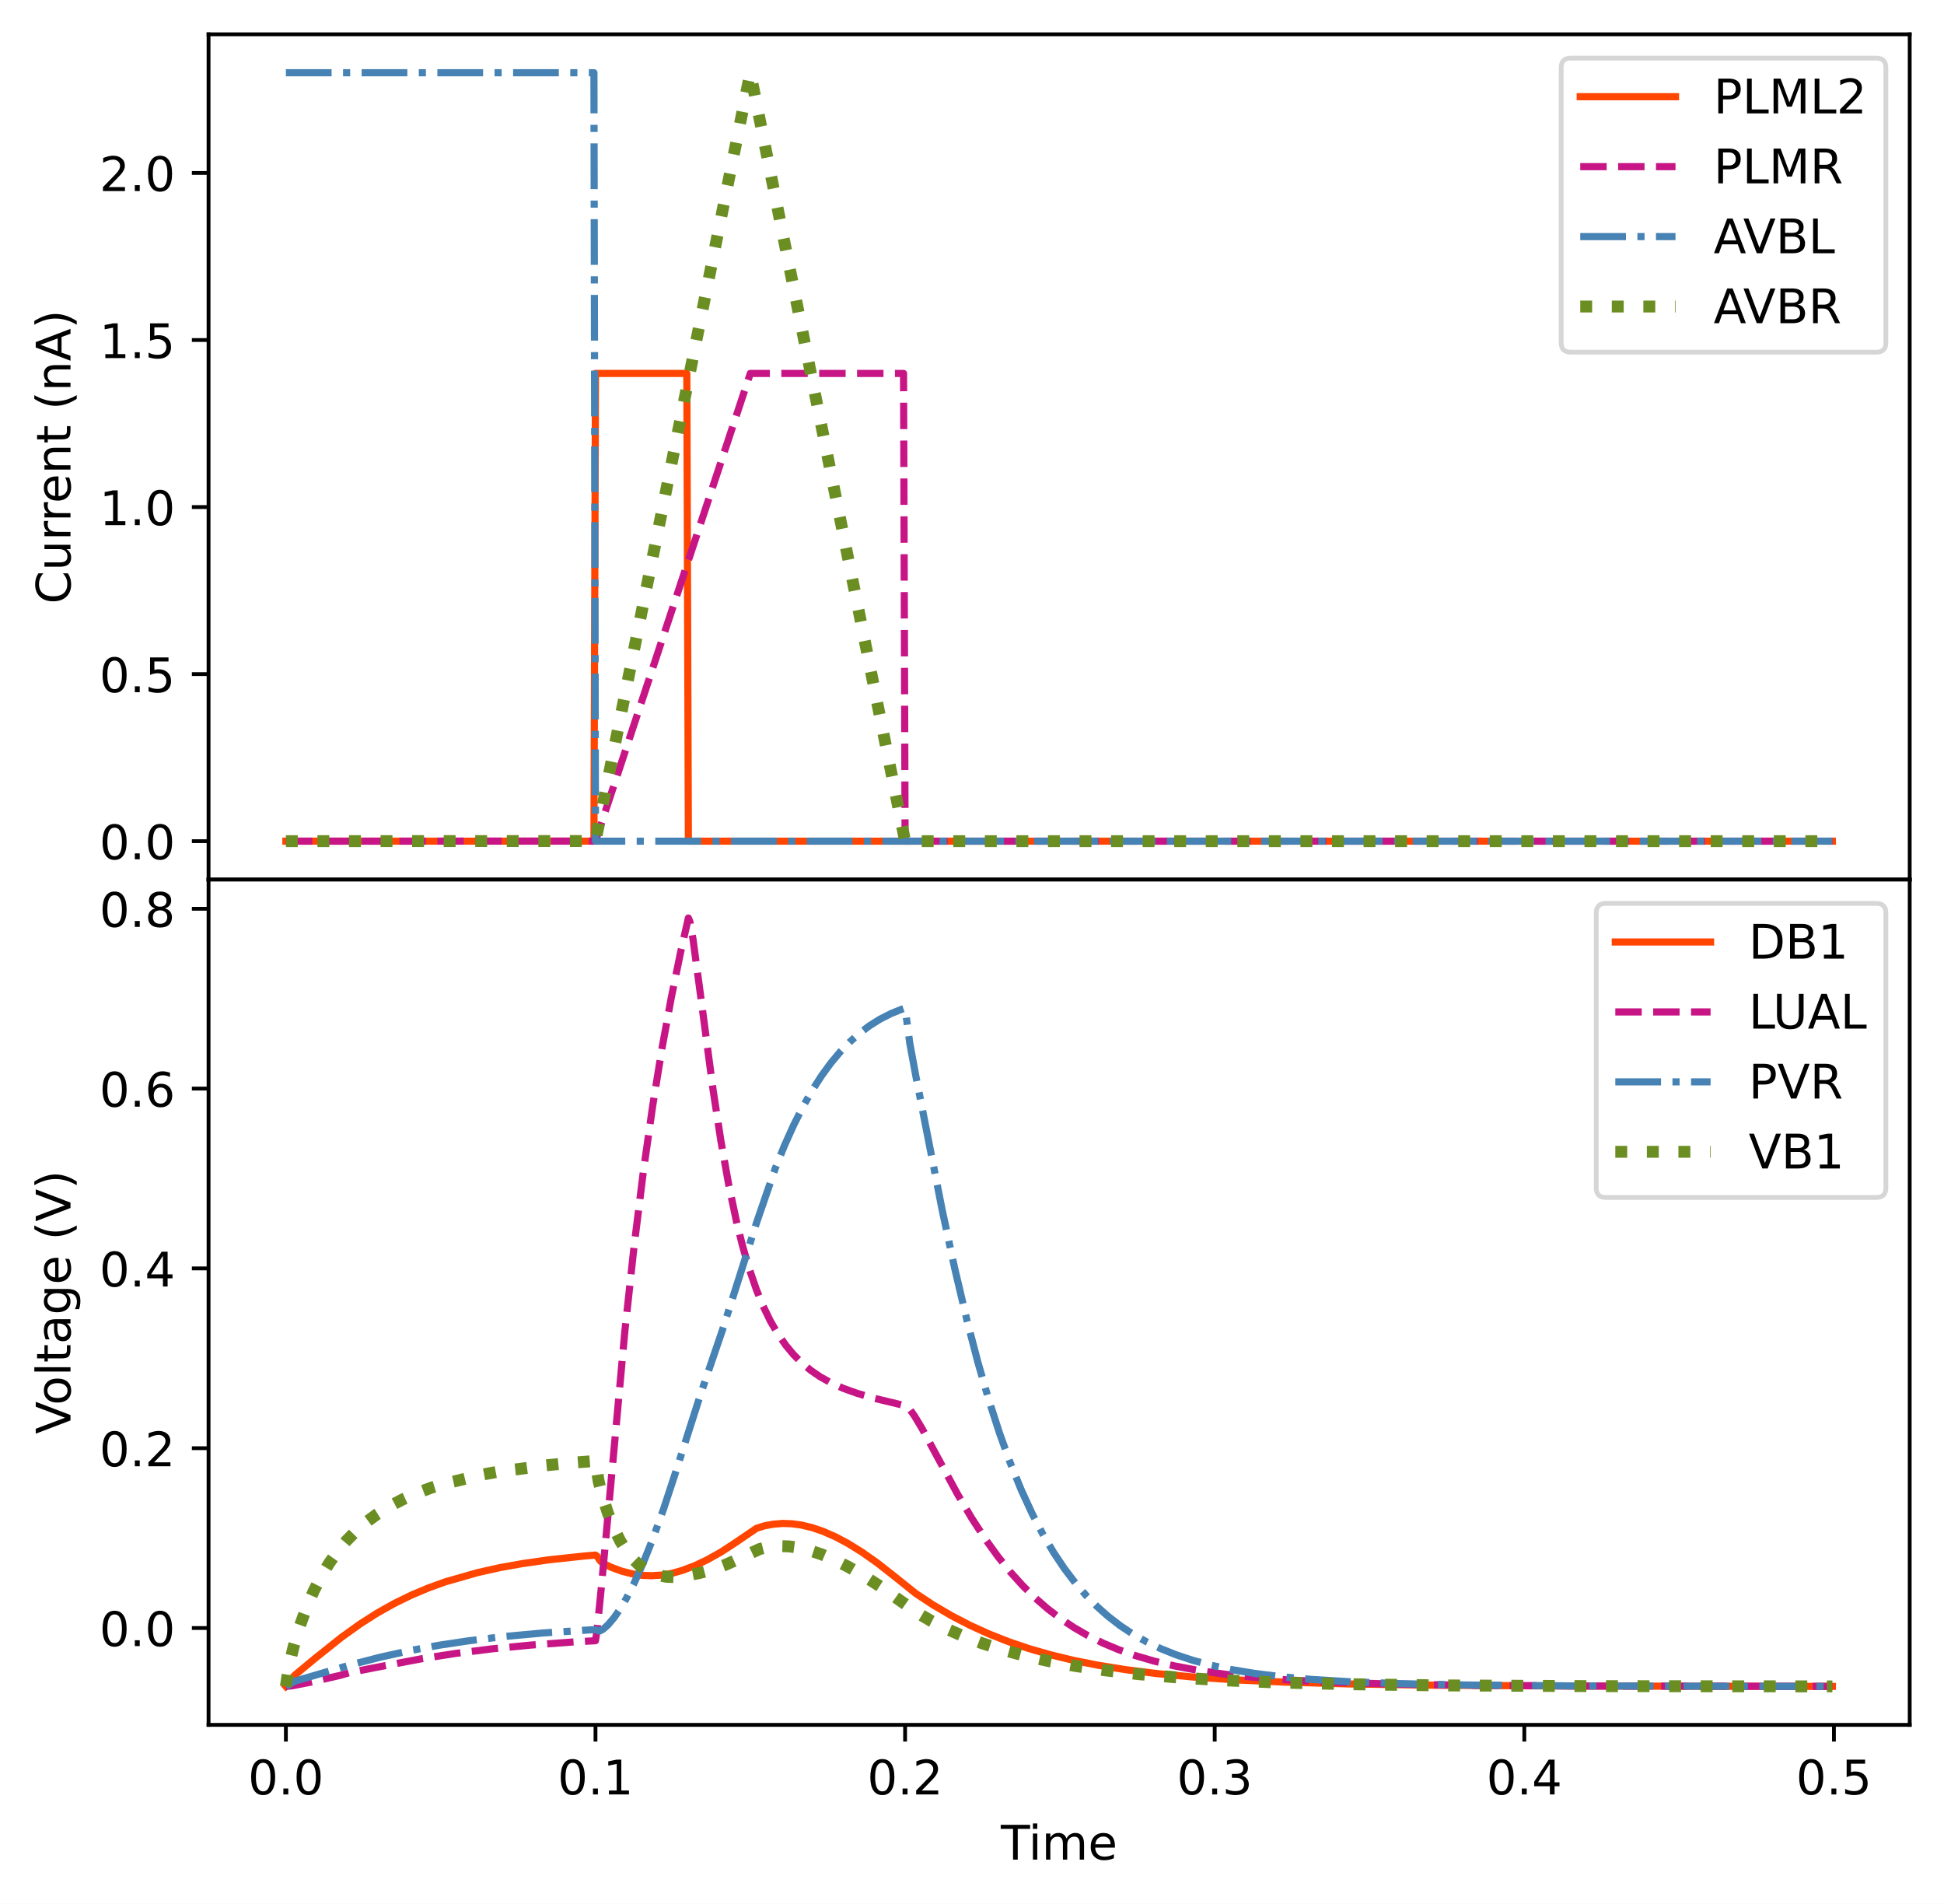
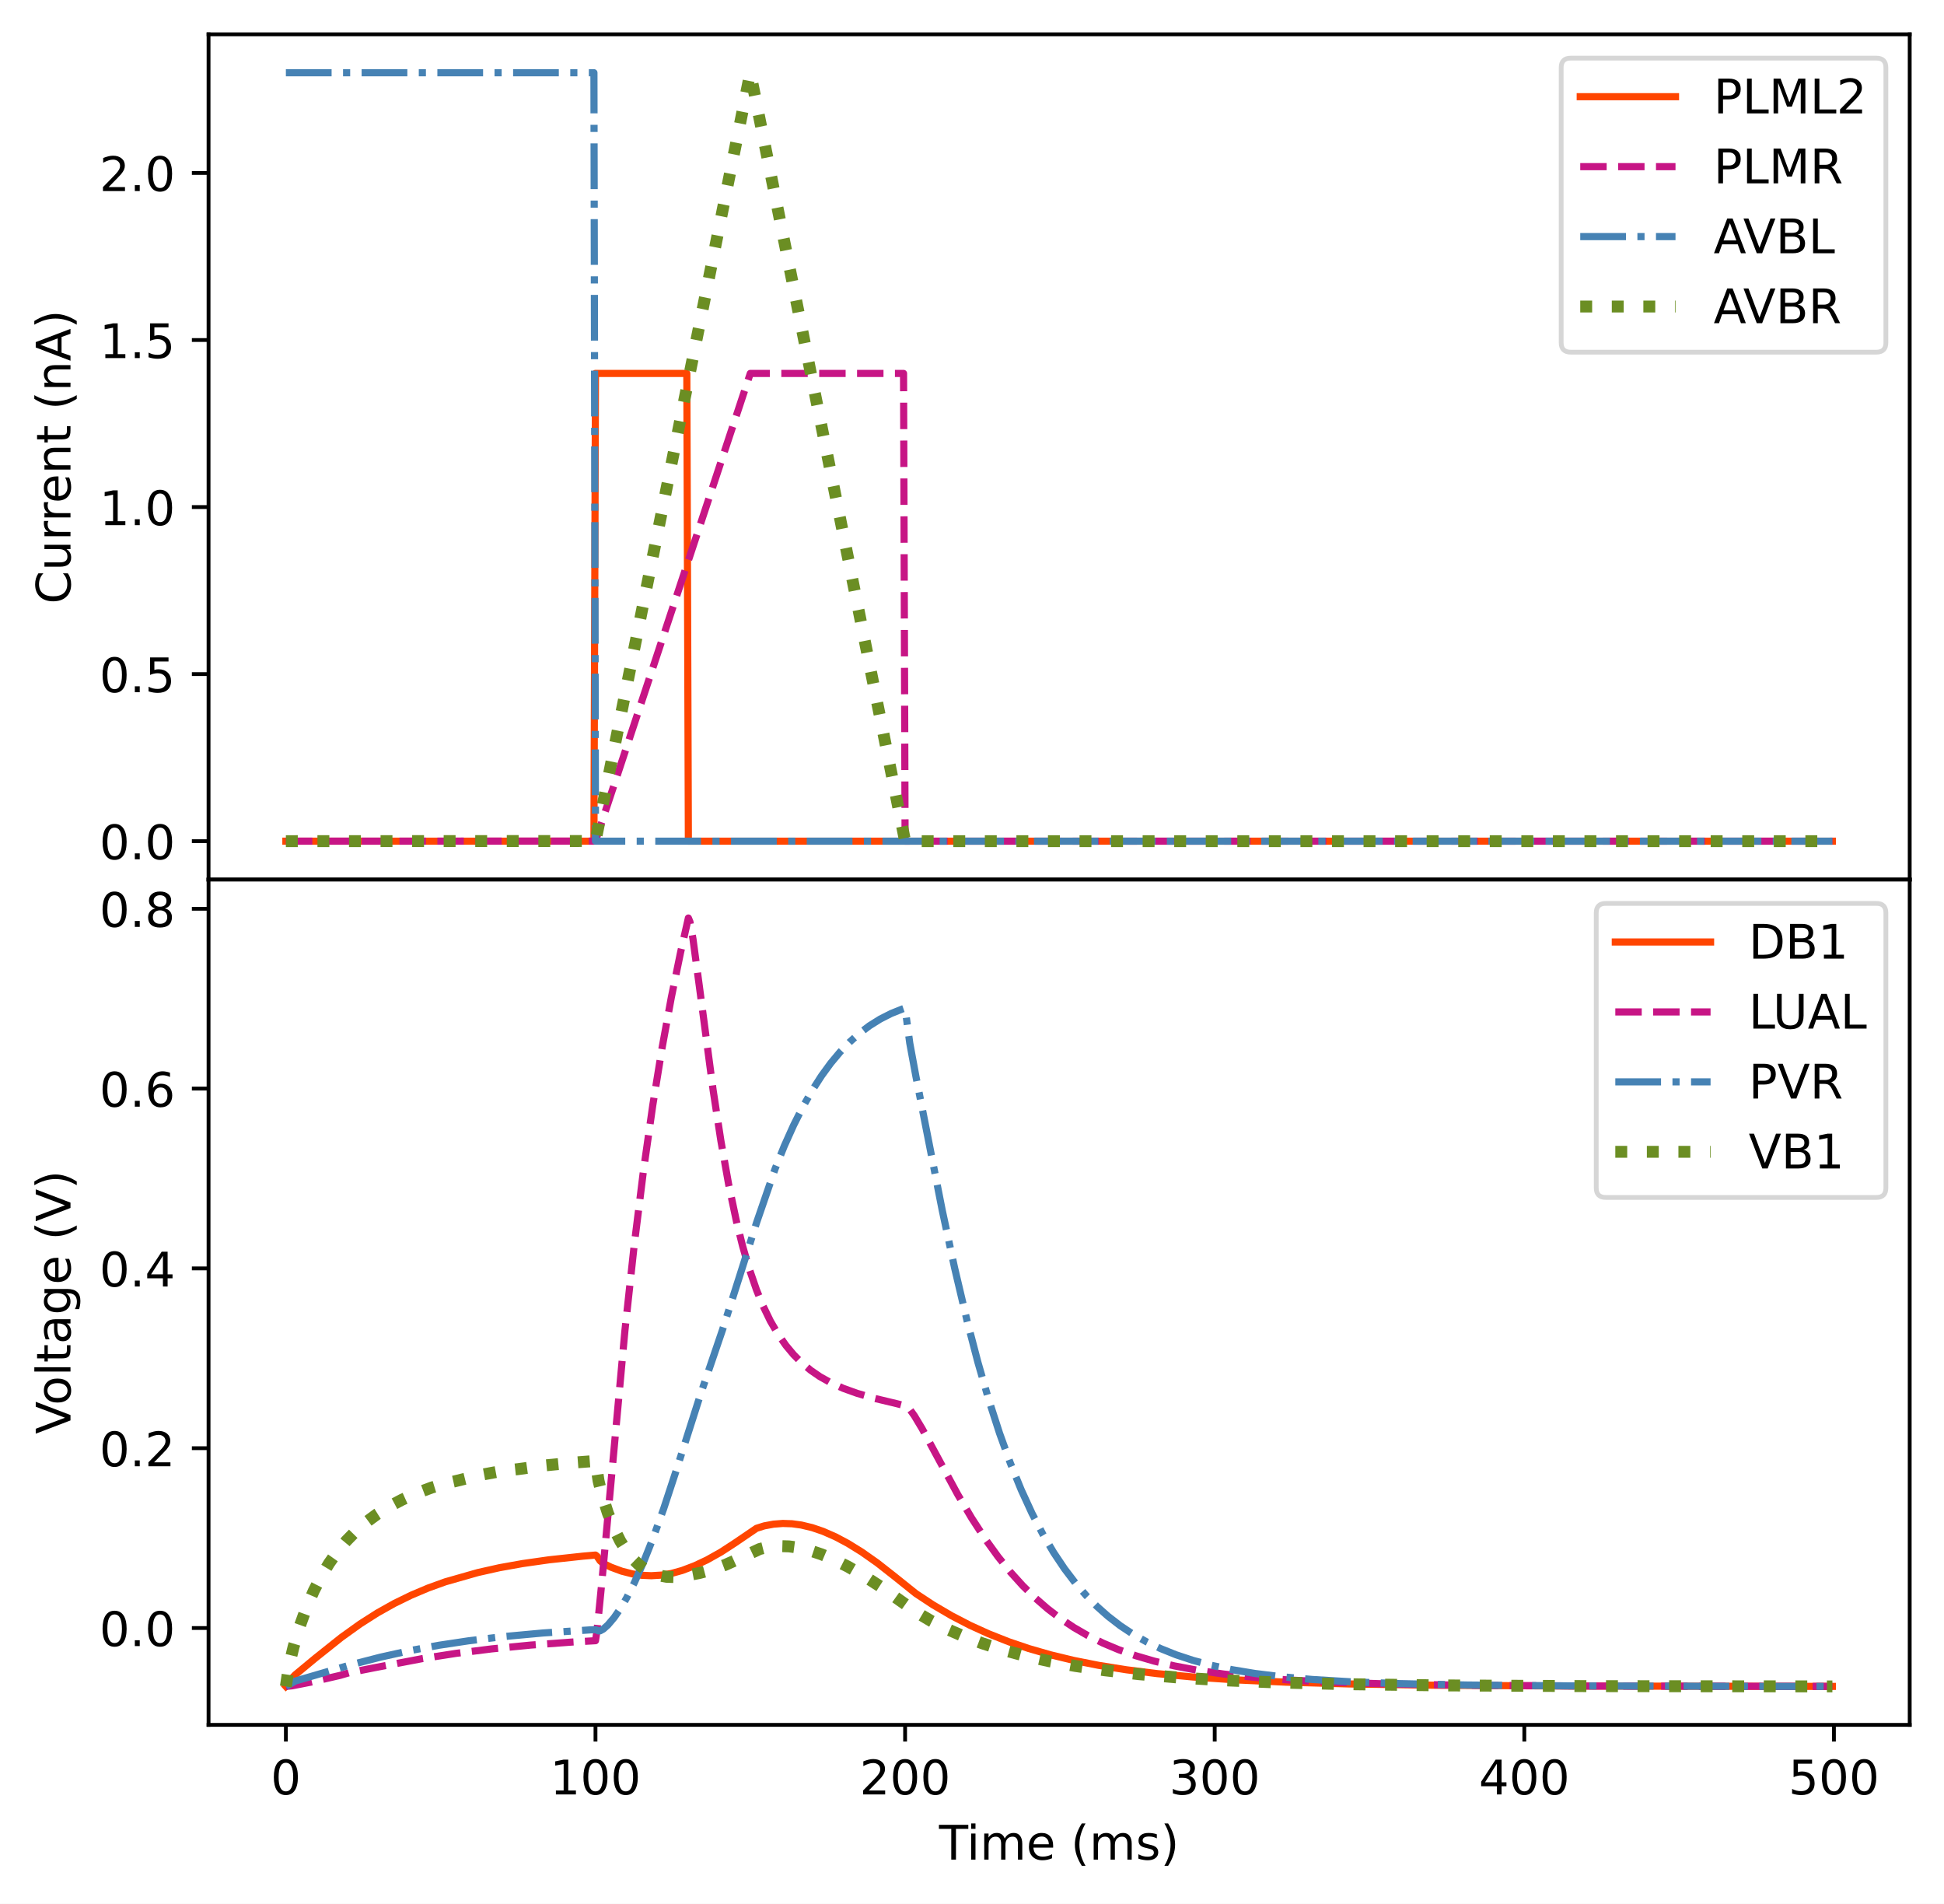
<svg xmlns="http://www.w3.org/2000/svg" xmlns:xlink="http://www.w3.org/1999/xlink" width="408.101pt" height="399.572pt" viewBox="0 0 408.101 399.572" version="1.1">
  <defs>
    <style type="text/css">*{stroke-linejoin: round; stroke-linecap: butt}</style>
  </defs>
  <g id="figure_1">
    <g id="patch_1">
      <path d="M 0 399.572  L 408.101 399.572  L 408.101 0  L 0 0  z " style="fill: #ffffff" />
    </g>
    <g id="axes_1">
      <g id="patch_2">
        <path d="M 43.781 184.608  L 400.901 184.608  L 400.901 7.2  L 43.781 7.2  z " style="fill: #ffffff" />
      </g>
      <g id="matplotlib.axis_1">
        <g id="xtick_1">
          <g id="line2d_1">
            <defs>
-               <path id="md5221ab35a" d="M 0 0  L 0 3.5  " style="stroke: #000000; stroke-width: 0.8" />
+               <path id="me7bec5a498" d="M 0 0  L 0 3.5  " style="stroke: #000000; stroke-width: 0.8" />
            </defs>
            <g>
-               <use xlink:href="#md5221ab35a" x="60.014" y="184.608" style="stroke: #000000; stroke-width: 0.8" />
+               <use xlink:href="#me7bec5a498" x="60.014" y="184.608" style="stroke: #000000; stroke-width: 0.8" />
            </g>
          </g>
        </g>
        <g id="xtick_2">
          <g id="line2d_2">
            <g>
-               <use xlink:href="#md5221ab35a" x="125.01" y="184.608" style="stroke: #000000; stroke-width: 0.8" />
+               <use xlink:href="#me7bec5a498" x="125.01" y="184.608" style="stroke: #000000; stroke-width: 0.8" />
            </g>
          </g>
        </g>
        <g id="xtick_3">
          <g id="line2d_3">
            <g>
-               <use xlink:href="#md5221ab35a" x="190.006" y="184.608" style="stroke: #000000; stroke-width: 0.8" />
+               <use xlink:href="#me7bec5a498" x="190.006" y="184.608" style="stroke: #000000; stroke-width: 0.8" />
            </g>
          </g>
        </g>
        <g id="xtick_4">
          <g id="line2d_4">
            <g>
-               <use xlink:href="#md5221ab35a" x="255.002" y="184.608" style="stroke: #000000; stroke-width: 0.8" />
+               <use xlink:href="#me7bec5a498" x="255.002" y="184.608" style="stroke: #000000; stroke-width: 0.8" />
            </g>
          </g>
        </g>
        <g id="xtick_5">
          <g id="line2d_5">
            <g>
-               <use xlink:href="#md5221ab35a" x="319.998" y="184.608" style="stroke: #000000; stroke-width: 0.8" />
+               <use xlink:href="#me7bec5a498" x="319.998" y="184.608" style="stroke: #000000; stroke-width: 0.8" />
            </g>
          </g>
        </g>
        <g id="xtick_6">
          <g id="line2d_6">
            <g>
-               <use xlink:href="#md5221ab35a" x="384.994" y="184.608" style="stroke: #000000; stroke-width: 0.8" />
+               <use xlink:href="#me7bec5a498" x="384.994" y="184.608" style="stroke: #000000; stroke-width: 0.8" />
            </g>
          </g>
        </g>
      </g>
      <g id="matplotlib.axis_2">
        <g id="ytick_1">
          <g id="line2d_7">
            <defs>
-               <path id="m6ca406ce82" d="M 0 0  L -3.5 0  " style="stroke: #000000; stroke-width: 0.8" />
+               <path id="m39c3d40d87" d="M 0 0  L -3.5 0  " style="stroke: #000000; stroke-width: 0.8" />
            </defs>
            <g>
-               <use xlink:href="#m6ca406ce82" x="43.781" y="176.544" style="stroke: #000000; stroke-width: 0.8" />
+               <use xlink:href="#m39c3d40d87" x="43.781" y="176.544" style="stroke: #000000; stroke-width: 0.8" />
            </g>
          </g>
          <g id="text_1">
            <text style="font: 10px 'DejaVu Sans', 'Bitstream Vera Sans', 'Computer Modern Sans Serif', 'Lucida Grande', 'Verdana', 'Geneva', 'Lucid', 'Arial', 'Helvetica', 'Avant Garde', sans-serif; text-anchor: end" x="36.781" y="180.343" transform="rotate(-0 36.78125 180.3432)">0.0</text>
          </g>
        </g>
        <g id="ytick_2">
          <g id="line2d_8">
            <g>
-               <use xlink:href="#m6ca406ce82" x="43.781" y="141.483" style="stroke: #000000; stroke-width: 0.8" />
+               <use xlink:href="#m39c3d40d87" x="43.781" y="141.483" style="stroke: #000000; stroke-width: 0.8" />
            </g>
          </g>
          <g id="text_2">
            <text style="font: 10px 'DejaVu Sans', 'Bitstream Vera Sans', 'Computer Modern Sans Serif', 'Lucida Grande', 'Verdana', 'Geneva', 'Lucid', 'Arial', 'Helvetica', 'Avant Garde', sans-serif; text-anchor: end" x="36.781" y="145.282" transform="rotate(-0 36.78125 145.2823)">0.5</text>
          </g>
        </g>
        <g id="ytick_3">
          <g id="line2d_9">
            <g>
-               <use xlink:href="#m6ca406ce82" x="43.781" y="106.422" style="stroke: #000000; stroke-width: 0.8" />
+               <use xlink:href="#m39c3d40d87" x="43.781" y="106.422" style="stroke: #000000; stroke-width: 0.8" />
            </g>
          </g>
          <g id="text_3">
            <text style="font: 10px 'DejaVu Sans', 'Bitstream Vera Sans', 'Computer Modern Sans Serif', 'Lucida Grande', 'Verdana', 'Geneva', 'Lucid', 'Arial', 'Helvetica', 'Avant Garde', sans-serif; text-anchor: end" x="36.781" y="110.221" transform="rotate(-0 36.78125 110.2215)">1.0</text>
          </g>
        </g>
        <g id="ytick_4">
          <g id="line2d_10">
            <g>
-               <use xlink:href="#m6ca406ce82" x="43.781" y="71.361" style="stroke: #000000; stroke-width: 0.8" />
+               <use xlink:href="#m39c3d40d87" x="43.781" y="71.361" style="stroke: #000000; stroke-width: 0.8" />
            </g>
          </g>
          <g id="text_4">
            <text style="font: 10px 'DejaVu Sans', 'Bitstream Vera Sans', 'Computer Modern Sans Serif', 'Lucida Grande', 'Verdana', 'Geneva', 'Lucid', 'Arial', 'Helvetica', 'Avant Garde', sans-serif; text-anchor: end" x="36.781" y="75.161" transform="rotate(-0 36.78125 75.16061)">1.5</text>
          </g>
        </g>
        <g id="ytick_5">
          <g id="line2d_11">
            <g>
-               <use xlink:href="#m6ca406ce82" x="43.781" y="36.301" style="stroke: #000000; stroke-width: 0.8" />
+               <use xlink:href="#m39c3d40d87" x="43.781" y="36.301" style="stroke: #000000; stroke-width: 0.8" />
            </g>
          </g>
          <g id="text_5">
            <text style="font: 10px 'DejaVu Sans', 'Bitstream Vera Sans', 'Computer Modern Sans Serif', 'Lucida Grande', 'Verdana', 'Geneva', 'Lucid', 'Arial', 'Helvetica', 'Avant Garde', sans-serif; text-anchor: end" x="36.781" y="40.1" transform="rotate(-0 36.78125 40.09974)">2.0</text>
          </g>
        </g>
        <g id="text_6">
          <text style="font: 10px 'DejaVu Sans', 'Bitstream Vera Sans', 'Computer Modern Sans Serif', 'Lucida Grande', 'Verdana', 'Geneva', 'Lucid', 'Arial', 'Helvetica', 'Avant Garde', sans-serif; text-anchor: middle" x="14.798" y="95.904" transform="rotate(-90 14.79844 95.904)">Current (nA)</text>
        </g>
      </g>
      <g id="line2d_12">
-         <path d="M 60.014 176.544  L 124.685 176.544  L 125.01 78.374  L 144.184 78.374  L 144.509 176.544  L 384.669 176.544  L 384.669 176.544  " clip-path="url(#p6ac9a99eba)" style="fill: none; stroke: #ff4500; stroke-width: 1.5; stroke-linecap: square" />
+         <path d="M 60.014 176.544  L 124.685 176.544  L 125.01 78.374  L 144.184 78.374  L 144.509 176.544  L 384.669 176.544  L 384.669 176.544  " clip-path="url(#p8fe2d67b10)" style="fill: none; stroke: #ff4500; stroke-width: 1.5; stroke-linecap: square" />
      </g>
      <g id="line2d_13">
-         <path d="M 60.014 176.544  L 125.01 176.524  L 157.508 78.374  L 189.681 78.374  L 190.006 176.544  L 384.669 176.544  L 384.669 176.544  " clip-path="url(#p6ac9a99eba)" style="fill: none; stroke-dasharray: 5.55,2.4; stroke-dashoffset: 0; stroke: #c71585; stroke-width: 1.5" />
+         <path d="M 60.014 176.544  L 125.01 176.524  L 157.508 78.374  L 189.681 78.374  L 190.006 176.544  L 384.669 176.544  L 384.669 176.544  " clip-path="url(#p8fe2d67b10)" style="fill: none; stroke-dasharray: 5.55,2.4; stroke-dashoffset: 0; stroke: #c71585; stroke-width: 1.5" />
      </g>
      <g id="line2d_14">
-         <path d="M 60.014 15.264  L 124.685 15.264  L 125.01 176.544  L 384.669 176.544  L 384.669 176.544  " clip-path="url(#p6ac9a99eba)" style="fill: none; stroke-dasharray: 9.6,2.4,1.5,2.4; stroke-dashoffset: 0; stroke: #4682b4; stroke-width: 1.5" />
+         <path d="M 60.014 15.264  L 124.685 15.264  L 125.01 176.544  L 384.669 176.544  L 384.669 176.544  " clip-path="url(#p8fe2d67b10)" style="fill: none; stroke-dasharray: 9.6,2.4,1.5,2.4; stroke-dashoffset: 0; stroke: #4682b4; stroke-width: 1.5" />
      </g>
      <g id="line2d_15">
-         <path d="M 60.014 176.544  L 125.01 176.512  L 157.508 15.264  L 190.006 176.544  L 384.669 176.544  L 384.669 176.544  " clip-path="url(#p6ac9a99eba)" style="fill: none; stroke-dasharray: 2.5,4.125; stroke-dashoffset: 0; stroke: #6b8e23; stroke-width: 2.5" />
+         <path d="M 60.014 176.544  L 125.01 176.512  L 157.508 15.264  L 190.006 176.544  L 384.669 176.544  L 384.669 176.544  " clip-path="url(#p8fe2d67b10)" style="fill: none; stroke-dasharray: 2.5,4.125; stroke-dashoffset: 0; stroke: #6b8e23; stroke-width: 2.5" />
      </g>
      <g id="patch_3">
        <path d="M 43.781 184.608  L 43.781 7.2  " style="fill: none; stroke: #000000; stroke-width: 0.8; stroke-linejoin: miter; stroke-linecap: square" />
      </g>
      <g id="patch_4">
        <path d="M 400.901 184.608  L 400.901 7.2  " style="fill: none; stroke: #000000; stroke-width: 0.8; stroke-linejoin: miter; stroke-linecap: square" />
      </g>
      <g id="patch_5">
        <path d="M 43.781 184.608  L 400.901 184.608  " style="fill: none; stroke: #000000; stroke-width: 0.8; stroke-linejoin: miter; stroke-linecap: square" />
      </g>
      <g id="patch_6">
        <path d="M 43.781 7.2  L 400.901 7.2  " style="fill: none; stroke: #000000; stroke-width: 0.8; stroke-linejoin: miter; stroke-linecap: square" />
      </g>
      <g id="legend_1">
        <g id="patch_7">
          <path d="M 329.737 73.912  L 393.901 73.912  Q 395.901 73.912 395.901 71.912  L 395.901 14.2  Q 395.901 12.2 393.901 12.2  L 329.737 12.2  Q 327.737 12.2 327.737 14.2  L 327.737 71.912  Q 327.737 73.912 329.737 73.912  z " style="fill: #ffffff; opacity: 0.8; stroke: #cccccc; stroke-linejoin: miter" />
        </g>
        <g id="line2d_16">
          <path d="M 331.737 20.298  L 341.737 20.298  L 351.737 20.298  " style="fill: none; stroke: #ff4500; stroke-width: 1.5; stroke-linecap: square" />
        </g>
        <g id="text_7">
          <text style="font: 10px 'DejaVu Sans', 'Bitstream Vera Sans', 'Computer Modern Sans Serif', 'Lucida Grande', 'Verdana', 'Geneva', 'Lucid', 'Arial', 'Helvetica', 'Avant Garde', sans-serif; text-anchor: start" x="359.737" y="23.798" transform="rotate(-0 359.7372 23.79844)">PLML2</text>
        </g>
        <g id="line2d_17">
          <path d="M 331.737 34.977  L 341.737 34.977  L 351.737 34.977  " style="fill: none; stroke-dasharray: 5.55,2.4; stroke-dashoffset: 0; stroke: #c71585; stroke-width: 1.5" />
        </g>
        <g id="text_8">
          <text style="font: 10px 'DejaVu Sans', 'Bitstream Vera Sans', 'Computer Modern Sans Serif', 'Lucida Grande', 'Verdana', 'Geneva', 'Lucid', 'Arial', 'Helvetica', 'Avant Garde', sans-serif; text-anchor: start" x="359.737" y="38.477" transform="rotate(-0 359.7372 38.47656)">PLMR</text>
        </g>
        <g id="line2d_18">
          <path d="M 331.737 49.655  L 341.737 49.655  L 351.737 49.655  " style="fill: none; stroke-dasharray: 9.6,2.4,1.5,2.4; stroke-dashoffset: 0; stroke: #4682b4; stroke-width: 1.5" />
        </g>
        <g id="text_9">
          <text style="font: 10px 'DejaVu Sans', 'Bitstream Vera Sans', 'Computer Modern Sans Serif', 'Lucida Grande', 'Verdana', 'Geneva', 'Lucid', 'Arial', 'Helvetica', 'Avant Garde', sans-serif; text-anchor: start" x="359.737" y="53.155" transform="rotate(-0 359.7372 53.15469)">AVBL</text>
        </g>
        <g id="line2d_19">
          <path d="M 331.737 64.333  L 341.737 64.333  L 351.737 64.333  " style="fill: none; stroke-dasharray: 2.5,4.125; stroke-dashoffset: 0; stroke: #6b8e23; stroke-width: 2.5" />
        </g>
        <g id="text_10">
          <text style="font: 10px 'DejaVu Sans', 'Bitstream Vera Sans', 'Computer Modern Sans Serif', 'Lucida Grande', 'Verdana', 'Geneva', 'Lucid', 'Arial', 'Helvetica', 'Avant Garde', sans-serif; text-anchor: start" x="359.737" y="67.833" transform="rotate(-0 359.7372 67.83281)">AVBR</text>
        </g>
      </g>
    </g>
    <g id="axes_2">
      <g id="patch_8">
        <path d="M 43.781 362.016  L 400.901 362.016  L 400.901 184.608  L 43.781 184.608  z " style="fill: #ffffff" />
      </g>
      <g id="matplotlib.axis_3">
        <g id="xtick_7">
          <g id="line2d_20">
            <g>
-               <use xlink:href="#md5221ab35a" x="60.014" y="362.016" style="stroke: #000000; stroke-width: 0.8" />
+               <use xlink:href="#me7bec5a498" x="60.014" y="362.016" style="stroke: #000000; stroke-width: 0.8" />
            </g>
          </g>
          <g id="text_11">
-             <text style="font: 10px 'DejaVu Sans', 'Bitstream Vera Sans', 'Computer Modern Sans Serif', 'Lucida Grande', 'Verdana', 'Geneva', 'Lucid', 'Arial', 'Helvetica', 'Avant Garde', sans-serif; text-anchor: middle" x="60.014" y="376.614" transform="rotate(-0 60.01398 376.6144)">0.0</text>
+             <text style="font: 10px 'DejaVu Sans', 'Bitstream Vera Sans', 'Computer Modern Sans Serif', 'Lucida Grande', 'Verdana', 'Geneva', 'Lucid', 'Arial', 'Helvetica', 'Avant Garde', sans-serif; text-anchor: middle" x="60.014" y="376.614" transform="rotate(-0 60.01398 376.6144)">0</text>
          </g>
        </g>
        <g id="xtick_8">
          <g id="line2d_21">
            <g>
-               <use xlink:href="#md5221ab35a" x="125.01" y="362.016" style="stroke: #000000; stroke-width: 0.8" />
+               <use xlink:href="#me7bec5a498" x="125.01" y="362.016" style="stroke: #000000; stroke-width: 0.8" />
            </g>
          </g>
          <g id="text_12">
-             <text style="font: 10px 'DejaVu Sans', 'Bitstream Vera Sans', 'Computer Modern Sans Serif', 'Lucida Grande', 'Verdana', 'Geneva', 'Lucid', 'Arial', 'Helvetica', 'Avant Garde', sans-serif; text-anchor: middle" x="125.01" y="376.614" transform="rotate(-0 125.0099 376.6144)">0.1</text>
+             <text style="font: 10px 'DejaVu Sans', 'Bitstream Vera Sans', 'Computer Modern Sans Serif', 'Lucida Grande', 'Verdana', 'Geneva', 'Lucid', 'Arial', 'Helvetica', 'Avant Garde', sans-serif; text-anchor: middle" x="125.01" y="376.614" transform="rotate(-0 125.0099 376.6144)">100</text>
          </g>
        </g>
        <g id="xtick_9">
          <g id="line2d_22">
            <g>
-               <use xlink:href="#md5221ab35a" x="190.006" y="362.016" style="stroke: #000000; stroke-width: 0.8" />
+               <use xlink:href="#me7bec5a498" x="190.006" y="362.016" style="stroke: #000000; stroke-width: 0.8" />
            </g>
          </g>
          <g id="text_13">
-             <text style="font: 10px 'DejaVu Sans', 'Bitstream Vera Sans', 'Computer Modern Sans Serif', 'Lucida Grande', 'Verdana', 'Geneva', 'Lucid', 'Arial', 'Helvetica', 'Avant Garde', sans-serif; text-anchor: middle" x="190.006" y="376.614" transform="rotate(-0 190.0058 376.6144)">0.2</text>
+             <text style="font: 10px 'DejaVu Sans', 'Bitstream Vera Sans', 'Computer Modern Sans Serif', 'Lucida Grande', 'Verdana', 'Geneva', 'Lucid', 'Arial', 'Helvetica', 'Avant Garde', sans-serif; text-anchor: middle" x="190.006" y="376.614" transform="rotate(-0 190.0058 376.6144)">200</text>
          </g>
        </g>
        <g id="xtick_10">
          <g id="line2d_23">
            <g>
-               <use xlink:href="#md5221ab35a" x="255.002" y="362.016" style="stroke: #000000; stroke-width: 0.8" />
+               <use xlink:href="#me7bec5a498" x="255.002" y="362.016" style="stroke: #000000; stroke-width: 0.8" />
            </g>
          </g>
          <g id="text_14">
-             <text style="font: 10px 'DejaVu Sans', 'Bitstream Vera Sans', 'Computer Modern Sans Serif', 'Lucida Grande', 'Verdana', 'Geneva', 'Lucid', 'Arial', 'Helvetica', 'Avant Garde', sans-serif; text-anchor: middle" x="255.002" y="376.614" transform="rotate(-0 255.0017 376.6144)">0.3</text>
+             <text style="font: 10px 'DejaVu Sans', 'Bitstream Vera Sans', 'Computer Modern Sans Serif', 'Lucida Grande', 'Verdana', 'Geneva', 'Lucid', 'Arial', 'Helvetica', 'Avant Garde', sans-serif; text-anchor: middle" x="255.002" y="376.614" transform="rotate(-0 255.0017 376.6144)">300</text>
          </g>
        </g>
        <g id="xtick_11">
          <g id="line2d_24">
            <g>
-               <use xlink:href="#md5221ab35a" x="319.998" y="362.016" style="stroke: #000000; stroke-width: 0.8" />
+               <use xlink:href="#me7bec5a498" x="319.998" y="362.016" style="stroke: #000000; stroke-width: 0.8" />
            </g>
          </g>
          <g id="text_15">
-             <text style="font: 10px 'DejaVu Sans', 'Bitstream Vera Sans', 'Computer Modern Sans Serif', 'Lucida Grande', 'Verdana', 'Geneva', 'Lucid', 'Arial', 'Helvetica', 'Avant Garde', sans-serif; text-anchor: middle" x="319.998" y="376.614" transform="rotate(-0 319.9976 376.6144)">0.4</text>
+             <text style="font: 10px 'DejaVu Sans', 'Bitstream Vera Sans', 'Computer Modern Sans Serif', 'Lucida Grande', 'Verdana', 'Geneva', 'Lucid', 'Arial', 'Helvetica', 'Avant Garde', sans-serif; text-anchor: middle" x="319.998" y="376.614" transform="rotate(-0 319.9976 376.6144)">400</text>
          </g>
        </g>
        <g id="xtick_12">
          <g id="line2d_25">
            <g>
-               <use xlink:href="#md5221ab35a" x="384.994" y="362.016" style="stroke: #000000; stroke-width: 0.8" />
+               <use xlink:href="#me7bec5a498" x="384.994" y="362.016" style="stroke: #000000; stroke-width: 0.8" />
            </g>
          </g>
          <g id="text_16">
-             <text style="font: 10px 'DejaVu Sans', 'Bitstream Vera Sans', 'Computer Modern Sans Serif', 'Lucida Grande', 'Verdana', 'Geneva', 'Lucid', 'Arial', 'Helvetica', 'Avant Garde', sans-serif; text-anchor: middle" x="384.994" y="376.614" transform="rotate(-0 384.9935 376.6144)">0.5</text>
+             <text style="font: 10px 'DejaVu Sans', 'Bitstream Vera Sans', 'Computer Modern Sans Serif', 'Lucida Grande', 'Verdana', 'Geneva', 'Lucid', 'Arial', 'Helvetica', 'Avant Garde', sans-serif; text-anchor: middle" x="384.994" y="376.614" transform="rotate(-0 384.9935 376.6144)">500</text>
          </g>
        </g>
        <g id="text_17">
-           <text style="font: 10px 'DejaVu Sans', 'Bitstream Vera Sans', 'Computer Modern Sans Serif', 'Lucida Grande', 'Verdana', 'Geneva', 'Lucid', 'Arial', 'Helvetica', 'Avant Garde', sans-serif; text-anchor: middle" x="222.341" y="390.293" transform="rotate(-0 222.3413 390.2926)">Time</text>
+           <text style="font: 10px 'DejaVu Sans', 'Bitstream Vera Sans', 'Computer Modern Sans Serif', 'Lucida Grande', 'Verdana', 'Geneva', 'Lucid', 'Arial', 'Helvetica', 'Avant Garde', sans-serif; text-anchor: middle" x="222.341" y="390.293" transform="rotate(-0 222.3413 390.2926)">Time (ms)</text>
        </g>
      </g>
      <g id="matplotlib.axis_4">
        <g id="ytick_6">
          <g id="line2d_26">
            <g>
-               <use xlink:href="#m6ca406ce82" x="43.781" y="341.687" style="stroke: #000000; stroke-width: 0.8" />
+               <use xlink:href="#m39c3d40d87" x="43.781" y="341.687" style="stroke: #000000; stroke-width: 0.8" />
            </g>
          </g>
          <g id="text_18">
            <text style="font: 10px 'DejaVu Sans', 'Bitstream Vera Sans', 'Computer Modern Sans Serif', 'Lucida Grande', 'Verdana', 'Geneva', 'Lucid', 'Arial', 'Helvetica', 'Avant Garde', sans-serif; text-anchor: end" x="36.781" y="345.486" transform="rotate(-0 36.78125 345.4864)">0.0</text>
          </g>
        </g>
        <g id="ytick_7">
          <g id="line2d_27">
            <g>
-               <use xlink:href="#m6ca406ce82" x="43.781" y="303.949" style="stroke: #000000; stroke-width: 0.8" />
+               <use xlink:href="#m39c3d40d87" x="43.781" y="303.949" style="stroke: #000000; stroke-width: 0.8" />
            </g>
          </g>
          <g id="text_19">
            <text style="font: 10px 'DejaVu Sans', 'Bitstream Vera Sans', 'Computer Modern Sans Serif', 'Lucida Grande', 'Verdana', 'Geneva', 'Lucid', 'Arial', 'Helvetica', 'Avant Garde', sans-serif; text-anchor: end" x="36.781" y="307.748" transform="rotate(-0 36.78125 307.7484)">0.2</text>
          </g>
        </g>
        <g id="ytick_8">
          <g id="line2d_28">
            <g>
-               <use xlink:href="#m6ca406ce82" x="43.781" y="266.211" style="stroke: #000000; stroke-width: 0.8" />
+               <use xlink:href="#m39c3d40d87" x="43.781" y="266.211" style="stroke: #000000; stroke-width: 0.8" />
            </g>
          </g>
          <g id="text_20">
            <text style="font: 10px 'DejaVu Sans', 'Bitstream Vera Sans', 'Computer Modern Sans Serif', 'Lucida Grande', 'Verdana', 'Geneva', 'Lucid', 'Arial', 'Helvetica', 'Avant Garde', sans-serif; text-anchor: end" x="36.781" y="270.01" transform="rotate(-0 36.78125 270.0104)">0.4</text>
          </g>
        </g>
        <g id="ytick_9">
          <g id="line2d_29">
            <g>
-               <use xlink:href="#m6ca406ce82" x="43.781" y="228.473" style="stroke: #000000; stroke-width: 0.8" />
+               <use xlink:href="#m39c3d40d87" x="43.781" y="228.473" style="stroke: #000000; stroke-width: 0.8" />
            </g>
          </g>
          <g id="text_21">
            <text style="font: 10px 'DejaVu Sans', 'Bitstream Vera Sans', 'Computer Modern Sans Serif', 'Lucida Grande', 'Verdana', 'Geneva', 'Lucid', 'Arial', 'Helvetica', 'Avant Garde', sans-serif; text-anchor: end" x="36.781" y="232.272" transform="rotate(-0 36.78125 232.2725)">0.6</text>
          </g>
        </g>
        <g id="ytick_10">
          <g id="line2d_30">
            <g>
-               <use xlink:href="#m6ca406ce82" x="43.781" y="190.735" style="stroke: #000000; stroke-width: 0.8" />
+               <use xlink:href="#m39c3d40d87" x="43.781" y="190.735" style="stroke: #000000; stroke-width: 0.8" />
            </g>
          </g>
          <g id="text_22">
            <text style="font: 10px 'DejaVu Sans', 'Bitstream Vera Sans', 'Computer Modern Sans Serif', 'Lucida Grande', 'Verdana', 'Geneva', 'Lucid', 'Arial', 'Helvetica', 'Avant Garde', sans-serif; text-anchor: end" x="36.781" y="194.535" transform="rotate(-0 36.78125 194.5345)">0.8</text>
          </g>
        </g>
        <g id="text_23">
          <text style="font: 10px 'DejaVu Sans', 'Bitstream Vera Sans', 'Computer Modern Sans Serif', 'Lucida Grande', 'Verdana', 'Geneva', 'Lucid', 'Arial', 'Helvetica', 'Avant Garde', sans-serif; text-anchor: middle" x="14.798" y="273.312" transform="rotate(-90 14.79844 273.312)">Voltage (V)</text>
        </g>
      </g>
      <g id="line2d_31">
-         <path d="M 60.014 353.952  L 60.339 353.659  L 60.989 352.552  L 61.964 351.524  L 66.189 348.022  L 71.713 343.622  L 75.613 340.829  L 79.188 338.548  L 82.763 336.541  L 86.337 334.794  L 89.912 333.285  L 93.487 331.994  L 100.311 330.05  L 104.861 329.029  L 109.736 328.157  L 115.26 327.372  L 122.41 326.602  L 125.01 326.377  L 125.335 326.631  L 125.985 327.587  L 126.635 328.121  L 128.26 328.922  L 130.535 329.765  L 132.809 330.339  L 134.759 330.624  L 136.709 330.711  L 138.984 330.576  L 140.934 330.241  L 143.209 329.609  L 145.809 328.623  L 148.408 327.403  L 151.333 325.761  L 154.258 323.858  L 158.808 320.766  L 160.433 320.253  L 162.383 319.892  L 164.332 319.742  L 166.282 319.808  L 168.232 320.076  L 170.507 320.623  L 172.782 321.4  L 175.382 322.54  L 177.982 323.922  L 180.906 325.731  L 184.156 328.017  L 187.731 330.821  L 192.281 334.466  L 195.855 336.821  L 199.755 339.113  L 203.655 341.134  L 207.555 342.907  L 211.779 344.575  L 216.004 346.007  L 220.554 347.317  L 225.429 348.492  L 230.628 349.522  L 236.478 350.455  L 242.977 351.265  L 250.452 351.969  L 259.226 352.563  L 269.951 353.053  L 283.275 353.427  L 301.474 353.699  L 329.422 353.869  L 384.669 353.943  L 384.669 353.943  " clip-path="url(#pb07bcf5c68)" style="fill: none; stroke: #ff4500; stroke-width: 1.5; stroke-linecap: square" />
+         <path d="M 60.014 353.952  L 60.339 353.659  L 60.989 352.552  L 61.964 351.524  L 66.189 348.022  L 71.713 343.622  L 75.613 340.829  L 79.188 338.548  L 82.763 336.541  L 86.337 334.794  L 89.912 333.285  L 93.487 331.994  L 100.311 330.05  L 104.861 329.029  L 109.736 328.157  L 115.26 327.372  L 122.41 326.602  L 125.01 326.377  L 125.335 326.631  L 125.985 327.587  L 126.635 328.121  L 128.26 328.922  L 130.535 329.765  L 132.809 330.339  L 134.759 330.624  L 136.709 330.711  L 138.984 330.576  L 140.934 330.241  L 143.209 329.609  L 145.809 328.623  L 148.408 327.403  L 151.333 325.761  L 154.258 323.858  L 158.808 320.766  L 160.433 320.253  L 162.383 319.892  L 164.332 319.742  L 166.282 319.808  L 168.232 320.076  L 170.507 320.623  L 172.782 321.4  L 175.382 322.54  L 177.982 323.922  L 180.906 325.731  L 184.156 328.017  L 187.731 330.821  L 192.281 334.466  L 195.855 336.821  L 199.755 339.113  L 203.655 341.134  L 207.555 342.907  L 211.779 344.575  L 216.004 346.007  L 220.554 347.317  L 225.429 348.492  L 230.628 349.522  L 236.478 350.455  L 242.977 351.265  L 250.452 351.969  L 259.226 352.563  L 269.951 353.053  L 283.275 353.427  L 301.474 353.699  L 329.422 353.869  L 384.669 353.943  L 384.669 353.943  " clip-path="url(#p9929d40419)" style="fill: none; stroke: #ff4500; stroke-width: 1.5; stroke-linecap: square" />
      </g>
      <g id="line2d_32">
-         <path d="M 60.014 353.952  L 61.314 353.821  L 65.214 353.058  L 71.388 351.634  L 73.338 351.06  L 78.863 349.975  L 88.612 348.119  L 95.762 347.005  L 103.236 346.069  L 111.361 345.275  L 120.135 344.632  L 125.01 344.353  L 125.335 342.202  L 126.31 332.413  L 131.184 279.313  L 133.134 261.364  L 135.084 245.68  L 137.034 231.979  L 138.984 219.95  L 140.934 209.315  L 142.884 199.833  L 144.509 192.672  L 144.834 193.452  L 145.484 197.129  L 146.784 206.777  L 149.708 228.824  L 151.333 239.421  L 152.958 248.543  L 154.583 256.252  L 155.883 261.491  L 157.183 265.985  L 158.808 270.715  L 160.108 273.925  L 161.733 277.279  L 163.357 280.057  L 164.982 282.378  L 166.607 284.325  L 168.232 285.963  L 170.182 287.596  L 172.132 288.936  L 174.407 290.21  L 177.007 291.379  L 179.931 292.431  L 183.506 293.468  L 188.381 294.634  L 190.331 295.141  L 190.981 295.781  L 191.956 297.141  L 193.581 299.851  L 196.505 305.268  L 201.055 313.662  L 203.98 318.615  L 206.905 323.11  L 209.505 326.705  L 212.104 329.932  L 214.704 332.81  L 217.304 335.366  L 219.904 337.626  L 222.504 339.619  L 225.429 341.578  L 228.353 343.27  L 231.603 344.88  L 234.853 346.245  L 238.428 347.506  L 242.327 348.644  L 246.552 349.645  L 251.427 350.561  L 256.952 351.359  L 263.126 352.024  L 270.601 352.599  L 279.7 353.065  L 291.399 353.431  L 307.648 353.698  L 332.997 353.866  L 384.669 353.942  L 384.669 353.942  " clip-path="url(#pb07bcf5c68)" style="fill: none; stroke-dasharray: 5.55,2.4; stroke-dashoffset: 0; stroke: #c71585; stroke-width: 1.5" />
+         <path d="M 60.014 353.952  L 61.314 353.821  L 65.214 353.058  L 71.388 351.634  L 73.338 351.06  L 78.863 349.975  L 88.612 348.119  L 95.762 347.005  L 103.236 346.069  L 111.361 345.275  L 120.135 344.632  L 125.01 344.353  L 125.335 342.202  L 126.31 332.413  L 131.184 279.313  L 133.134 261.364  L 135.084 245.68  L 137.034 231.979  L 138.984 219.95  L 140.934 209.315  L 142.884 199.833  L 144.509 192.672  L 144.834 193.452  L 145.484 197.129  L 146.784 206.777  L 149.708 228.824  L 151.333 239.421  L 152.958 248.543  L 154.583 256.252  L 155.883 261.491  L 157.183 265.985  L 158.808 270.715  L 160.108 273.925  L 161.733 277.279  L 163.357 280.057  L 164.982 282.378  L 166.607 284.325  L 168.232 285.963  L 170.182 287.596  L 172.132 288.936  L 174.407 290.21  L 177.007 291.379  L 179.931 292.431  L 183.506 293.468  L 188.381 294.634  L 190.331 295.141  L 190.981 295.781  L 191.956 297.141  L 193.581 299.851  L 196.505 305.268  L 201.055 313.662  L 203.98 318.615  L 206.905 323.11  L 209.505 326.705  L 212.104 329.932  L 214.704 332.81  L 217.304 335.366  L 219.904 337.626  L 222.504 339.619  L 225.429 341.578  L 228.353 343.27  L 231.603 344.88  L 234.853 346.245  L 238.428 347.506  L 242.327 348.644  L 246.552 349.645  L 251.427 350.561  L 256.952 351.359  L 263.126 352.024  L 270.601 352.599  L 279.7 353.065  L 291.399 353.431  L 307.648 353.698  L 332.997 353.866  L 384.669 353.942  L 384.669 353.942  " clip-path="url(#p9929d40419)" style="fill: none; stroke-dasharray: 5.55,2.4; stroke-dashoffset: 0; stroke: #c71585; stroke-width: 1.5" />
      </g>
      <g id="line2d_33">
-         <path d="M 60.014 353.952  L 61.964 352.825  L 73.663 349.404  L 79.838 347.812  L 86.012 346.444  L 92.187 345.302  L 98.362 344.375  L 105.511 343.508  L 113.961 342.732  L 123.71 342.092  L 125.01 342.022  L 125.66 342.296  L 125.985 342.275  L 126.635 341.921  L 127.61 341.052  L 128.91 339.52  L 130.21 337.649  L 131.509 335.436  L 133.134 332.244  L 135.084 327.879  L 137.034 322.988  L 139.309 316.686  L 141.909 308.779  L 147.108 292.501  L 151.658 279.157  L 155.233 267.941  L 158.808 256.661  L 162.708 245.33  L 164.657 240.485  L 166.607 236.148  L 168.557 232.277  L 170.507 228.838  L 172.457 225.798  L 174.407 223.127  L 176.357 220.791  L 178.307 218.763  L 180.256 217.012  L 182.531 215.286  L 184.806 213.865  L 187.081 212.713  L 189.356 211.798  L 190.006 211.577  L 190.981 218.912  L 192.281 225.945  L 197.805 254.041  L 200.405 266.138  L 203.005 277.161  L 205.28 285.881  L 207.555 293.749  L 209.83 300.802  L 212.104 307.094  L 214.379 312.684  L 216.654 317.636  L 218.929 322.011  L 221.204 325.869  L 223.479 329.265  L 225.754 332.252  L 228.028 334.876  L 230.303 337.179  L 232.578 339.201  L 235.178 341.209  L 237.778 342.937  L 240.703 344.596  L 243.627 345.997  L 246.877 347.302  L 250.452 348.483  L 254.352 349.525  L 258.576 350.423  L 263.451 351.226  L 268.976 351.909  L 275.475 352.489  L 283.6 352.979  L 293.999 353.367  L 307.973 353.65  L 329.422 353.838  L 370.044 353.932  L 384.669 353.941  L 384.669 353.941  " clip-path="url(#pb07bcf5c68)" style="fill: none; stroke-dasharray: 9.6,2.4,1.5,2.4; stroke-dashoffset: 0; stroke: #4682b4; stroke-width: 1.5" />
+         <path d="M 60.014 353.952  L 61.964 352.825  L 73.663 349.404  L 79.838 347.812  L 86.012 346.444  L 92.187 345.302  L 98.362 344.375  L 105.511 343.508  L 113.961 342.732  L 123.71 342.092  L 125.01 342.022  L 125.66 342.296  L 125.985 342.275  L 126.635 341.921  L 127.61 341.052  L 128.91 339.52  L 130.21 337.649  L 131.509 335.436  L 133.134 332.244  L 135.084 327.879  L 137.034 322.988  L 139.309 316.686  L 141.909 308.779  L 147.108 292.501  L 151.658 279.157  L 155.233 267.941  L 158.808 256.661  L 162.708 245.33  L 164.657 240.485  L 166.607 236.148  L 168.557 232.277  L 170.507 228.838  L 172.457 225.798  L 174.407 223.127  L 176.357 220.791  L 178.307 218.763  L 180.256 217.012  L 182.531 215.286  L 184.806 213.865  L 187.081 212.713  L 189.356 211.798  L 190.006 211.577  L 190.981 218.912  L 192.281 225.945  L 197.805 254.041  L 200.405 266.138  L 203.005 277.161  L 205.28 285.881  L 207.555 293.749  L 209.83 300.802  L 212.104 307.094  L 214.379 312.684  L 216.654 317.636  L 218.929 322.011  L 221.204 325.869  L 223.479 329.265  L 225.754 332.252  L 228.028 334.876  L 230.303 337.179  L 232.578 339.201  L 235.178 341.209  L 237.778 342.937  L 240.703 344.596  L 243.627 345.997  L 246.877 347.302  L 250.452 348.483  L 254.352 349.525  L 258.576 350.423  L 263.451 351.226  L 268.976 351.909  L 275.475 352.489  L 283.6 352.979  L 293.999 353.367  L 307.973 353.65  L 329.422 353.838  L 370.044 353.932  L 384.669 353.941  L 384.669 353.941  " clip-path="url(#p9929d40419)" style="fill: none; stroke-dasharray: 9.6,2.4,1.5,2.4; stroke-dashoffset: 0; stroke: #4682b4; stroke-width: 1.5" />
      </g>
      <g id="line2d_34">
-         <path d="M 60.014 353.952  L 60.664 349.623  L 61.639 345.59  L 62.939 341.284  L 64.239 337.669  L 65.864 333.9  L 67.489 330.752  L 69.113 328.067  L 70.738 325.767  L 72.688 323.415  L 74.638 321.422  L 76.913 319.448  L 79.188 317.77  L 81.788 316.143  L 84.387 314.765  L 87.312 313.452  L 90.562 312.229  L 93.487 311.337  L 95.437 310.904  L 100.961 309.548  L 105.511 308.697  L 108.761 308.345  L 114.286 307.572  L 120.46 306.97  L 125.01 306.623  L 125.66 310.822  L 126.31 313.477  L 127.61 317.569  L 128.91 320.831  L 130.21 323.442  L 131.509 325.511  L 132.809 327.138  L 134.109 328.4  L 135.409 329.359  L 136.709 330.061  L 138.334 330.642  L 139.959 330.945  L 141.584 330.995  L 143.209 330.838  L 146.784 330.157  L 149.708 329.388  L 152.308 328.415  L 154.908 327.244  L 159.458 325.114  L 161.083 324.706  L 163.682 324.498  L 165.632 324.556  L 167.582 324.818  L 169.857 325.353  L 172.457 326.222  L 175.057 327.321  L 177.982 328.79  L 181.231 330.664  L 184.806 332.973  L 189.031 335.976  L 192.606 338.506  L 195.53 340.239  L 198.78 341.895  L 202.355 343.458  L 206.255 344.917  L 210.479 346.262  L 215.029 347.485  L 220.229 348.648  L 225.754 349.656  L 231.928 350.561  L 239.078 351.376  L 247.202 352.069  L 256.627 352.645  L 268.001 353.111  L 282.625 353.475  L 302.449 353.731  L 333.647 353.886  L 384.669 353.943  L 384.669 353.943  " clip-path="url(#pb07bcf5c68)" style="fill: none; stroke-dasharray: 2.5,4.125; stroke-dashoffset: 0; stroke: #6b8e23; stroke-width: 2.5" />
+         <path d="M 60.014 353.952  L 60.664 349.623  L 61.639 345.59  L 62.939 341.284  L 64.239 337.669  L 65.864 333.9  L 67.489 330.752  L 69.113 328.067  L 70.738 325.767  L 72.688 323.415  L 74.638 321.422  L 76.913 319.448  L 79.188 317.77  L 81.788 316.143  L 84.387 314.765  L 87.312 313.452  L 90.562 312.229  L 93.487 311.337  L 95.437 310.904  L 100.961 309.548  L 105.511 308.697  L 108.761 308.345  L 114.286 307.572  L 120.46 306.97  L 125.01 306.623  L 125.66 310.822  L 126.31 313.477  L 127.61 317.569  L 128.91 320.831  L 130.21 323.442  L 131.509 325.511  L 132.809 327.138  L 134.109 328.4  L 135.409 329.359  L 136.709 330.061  L 138.334 330.642  L 139.959 330.945  L 141.584 330.995  L 143.209 330.838  L 146.784 330.157  L 149.708 329.388  L 152.308 328.415  L 154.908 327.244  L 159.458 325.114  L 161.083 324.706  L 163.682 324.498  L 165.632 324.556  L 167.582 324.818  L 169.857 325.353  L 172.457 326.222  L 175.057 327.321  L 177.982 328.79  L 181.231 330.664  L 184.806 332.973  L 189.031 335.976  L 192.606 338.506  L 195.53 340.239  L 198.78 341.895  L 202.355 343.458  L 206.255 344.917  L 210.479 346.262  L 215.029 347.485  L 220.229 348.648  L 225.754 349.656  L 231.928 350.561  L 239.078 351.376  L 247.202 352.069  L 256.627 352.645  L 268.001 353.111  L 282.625 353.475  L 302.449 353.731  L 333.647 353.886  L 384.669 353.943  L 384.669 353.943  " clip-path="url(#p9929d40419)" style="fill: none; stroke-dasharray: 2.5,4.125; stroke-dashoffset: 0; stroke: #6b8e23; stroke-width: 2.5" />
      </g>
      <g id="patch_9">
        <path d="M 43.781 362.016  L 43.781 184.608  " style="fill: none; stroke: #000000; stroke-width: 0.8; stroke-linejoin: miter; stroke-linecap: square" />
      </g>
      <g id="patch_10">
        <path d="M 400.901 362.016  L 400.901 184.608  " style="fill: none; stroke: #000000; stroke-width: 0.8; stroke-linejoin: miter; stroke-linecap: square" />
      </g>
      <g id="patch_11">
        <path d="M 43.781 362.016  L 400.901 362.016  " style="fill: none; stroke: #000000; stroke-width: 0.8; stroke-linejoin: miter; stroke-linecap: square" />
      </g>
      <g id="patch_12">
        <path d="M 43.781 184.608  L 400.901 184.608  " style="fill: none; stroke: #000000; stroke-width: 0.8; stroke-linejoin: miter; stroke-linecap: square" />
      </g>
      <g id="legend_2">
        <g id="patch_13">
          <path d="M 337.098 251.321  L 393.901 251.321  Q 395.901 251.321 395.901 249.321  L 395.901 191.608  Q 395.901 189.608 393.901 189.608  L 337.098 189.608  Q 335.098 189.608 335.098 191.608  L 335.098 249.321  Q 335.098 251.321 337.098 251.321  z " style="fill: #ffffff; opacity: 0.8; stroke: #cccccc; stroke-linejoin: miter" />
        </g>
        <g id="line2d_35">
          <path d="M 339.098 197.706  L 349.098 197.706  L 359.098 197.706  " style="fill: none; stroke: #ff4500; stroke-width: 1.5; stroke-linecap: square" />
        </g>
        <g id="text_24">
          <text style="font: 10px 'DejaVu Sans', 'Bitstream Vera Sans', 'Computer Modern Sans Serif', 'Lucida Grande', 'Verdana', 'Geneva', 'Lucid', 'Arial', 'Helvetica', 'Avant Garde', sans-serif; text-anchor: start" x="367.098" y="201.206" transform="rotate(-0 367.0981 201.2064)">DB1</text>
        </g>
        <g id="line2d_36">
          <path d="M 339.098 212.385  L 349.098 212.385  L 359.098 212.385  " style="fill: none; stroke-dasharray: 5.55,2.4; stroke-dashoffset: 0; stroke: #c71585; stroke-width: 1.5" />
        </g>
        <g id="text_25">
          <text style="font: 10px 'DejaVu Sans', 'Bitstream Vera Sans', 'Computer Modern Sans Serif', 'Lucida Grande', 'Verdana', 'Geneva', 'Lucid', 'Arial', 'Helvetica', 'Avant Garde', sans-serif; text-anchor: start" x="367.098" y="215.885" transform="rotate(-0 367.0981 215.8846)">LUAL</text>
        </g>
        <g id="line2d_37">
          <path d="M 339.098 227.063  L 349.098 227.063  L 359.098 227.063  " style="fill: none; stroke-dasharray: 9.6,2.4,1.5,2.4; stroke-dashoffset: 0; stroke: #4682b4; stroke-width: 1.5" />
        </g>
        <g id="text_26">
          <text style="font: 10px 'DejaVu Sans', 'Bitstream Vera Sans', 'Computer Modern Sans Serif', 'Lucida Grande', 'Verdana', 'Geneva', 'Lucid', 'Arial', 'Helvetica', 'Avant Garde', sans-serif; text-anchor: start" x="367.098" y="230.563" transform="rotate(-0 367.0981 230.5627)">PVR</text>
        </g>
        <g id="line2d_38">
          <path d="M 339.098 241.741  L 349.098 241.741  L 359.098 241.741  " style="fill: none; stroke-dasharray: 2.5,4.125; stroke-dashoffset: 0; stroke: #6b8e23; stroke-width: 2.5" />
        </g>
        <g id="text_27">
          <text style="font: 10px 'DejaVu Sans', 'Bitstream Vera Sans', 'Computer Modern Sans Serif', 'Lucida Grande', 'Verdana', 'Geneva', 'Lucid', 'Arial', 'Helvetica', 'Avant Garde', sans-serif; text-anchor: start" x="367.098" y="245.241" transform="rotate(-0 367.0981 245.2408)">VB1</text>
        </g>
      </g>
    </g>
  </g>
  <defs>
-     <clipPath id="p6ac9a99eba">
+     <clipPath id="p8fe2d67b10">
      <rect x="43.781" y="7.2" width="357.12" height="177.408" />
    </clipPath>
-     <clipPath id="pb07bcf5c68">
+     <clipPath id="p9929d40419">
      <rect x="43.781" y="184.608" width="357.12" height="177.408" />
    </clipPath>
  </defs>
</svg>
